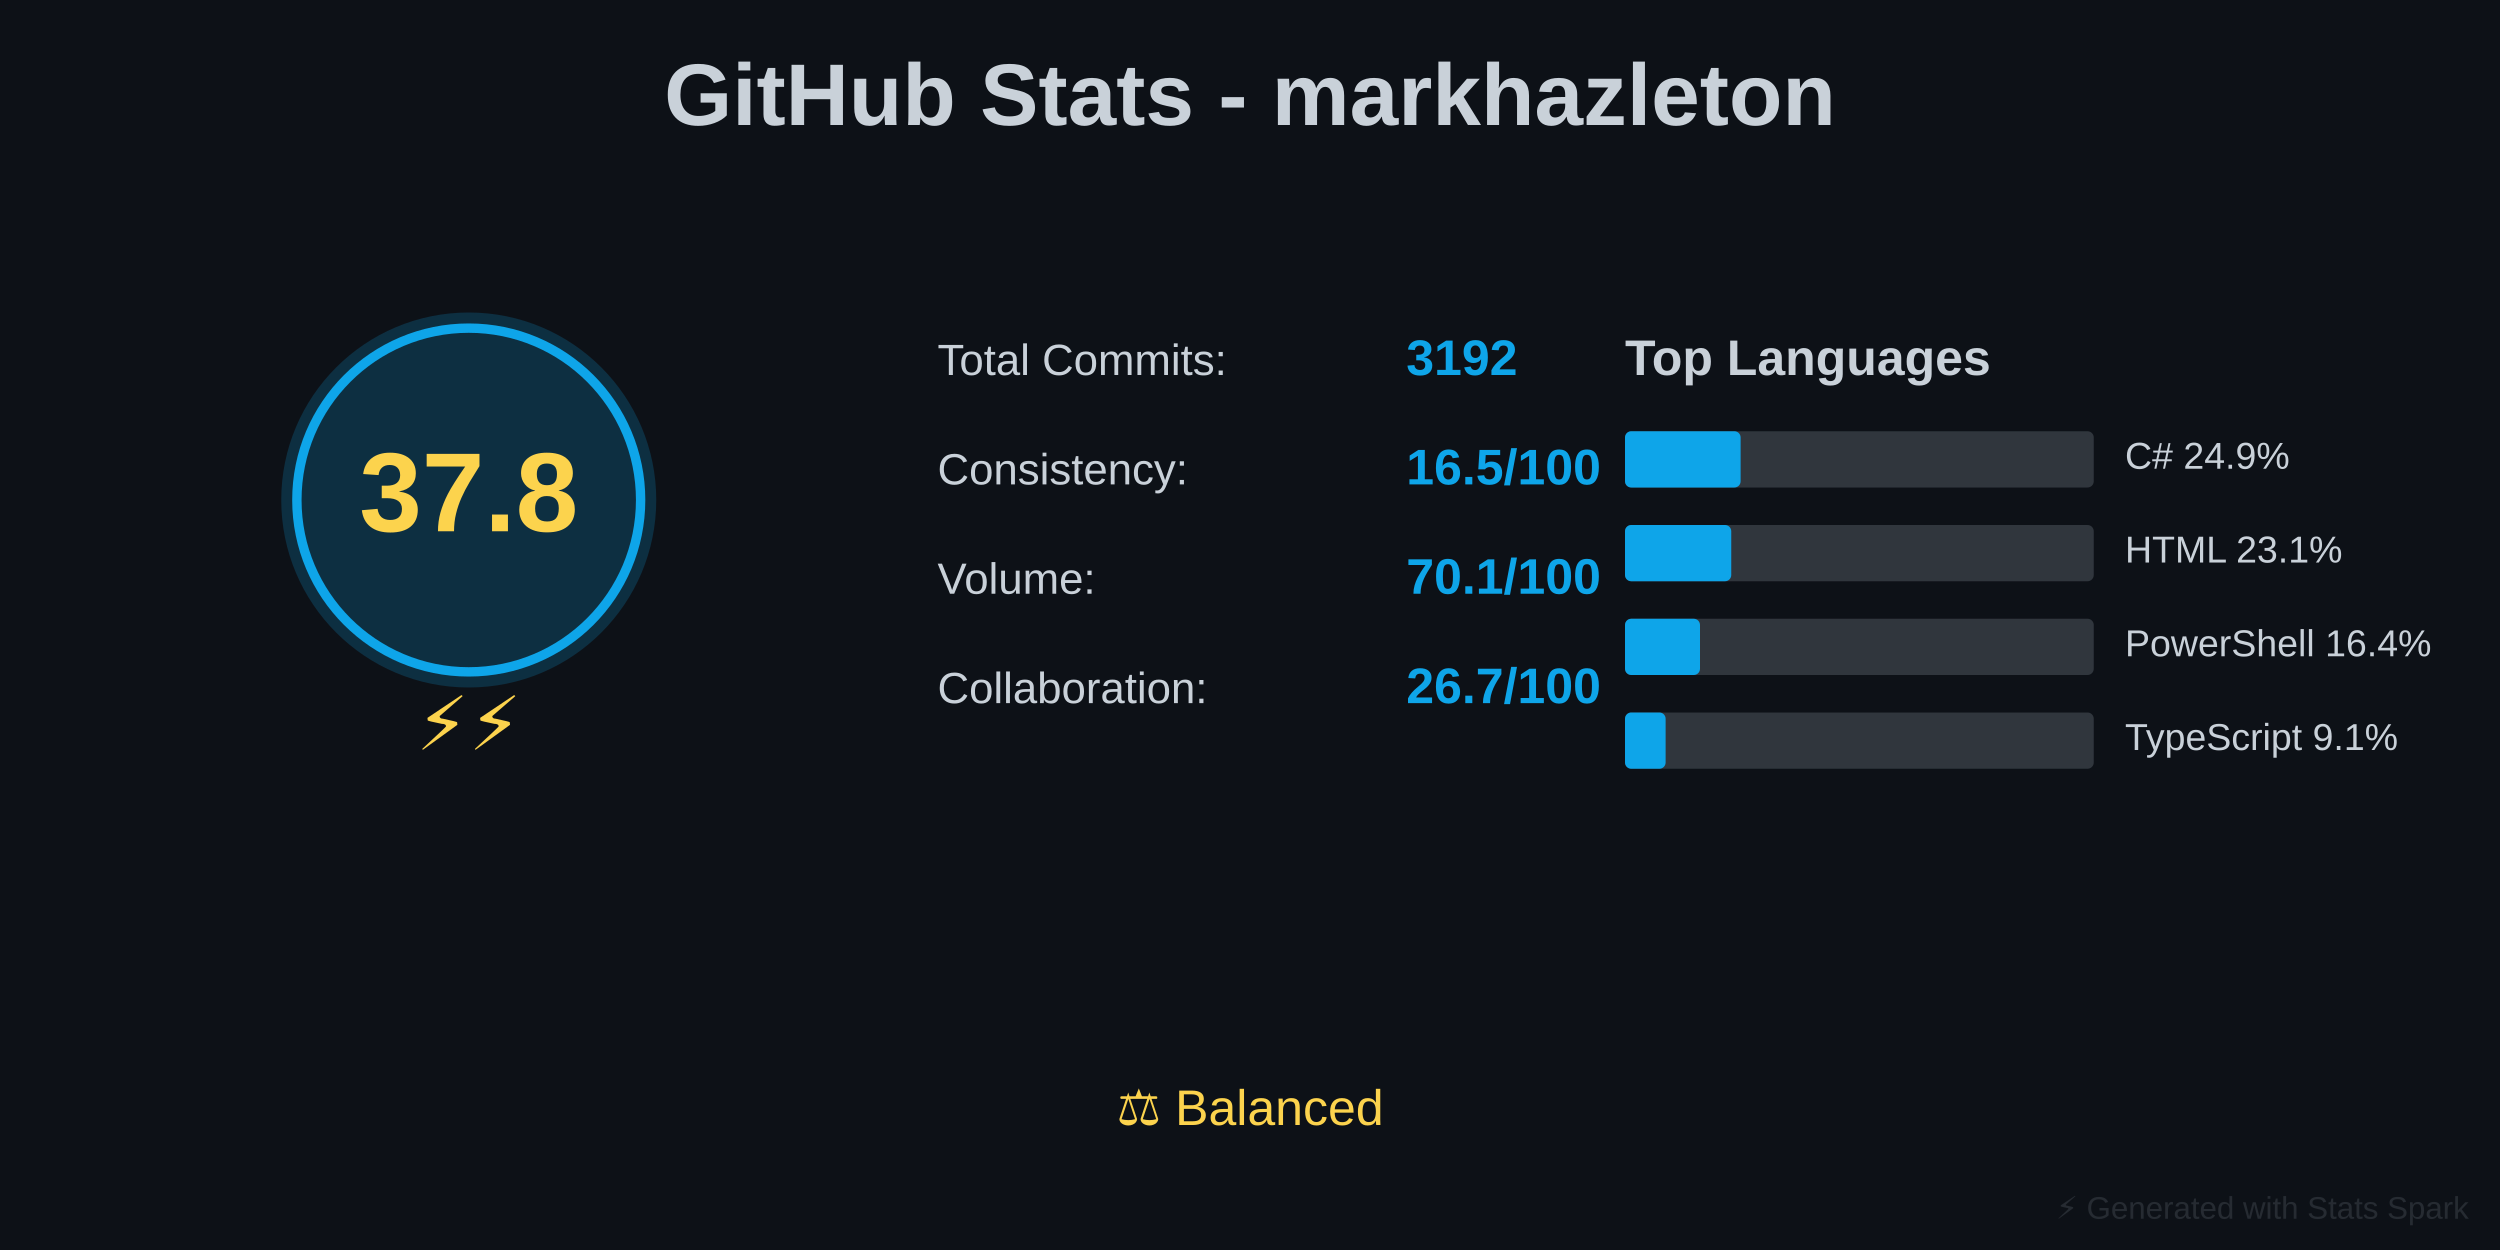
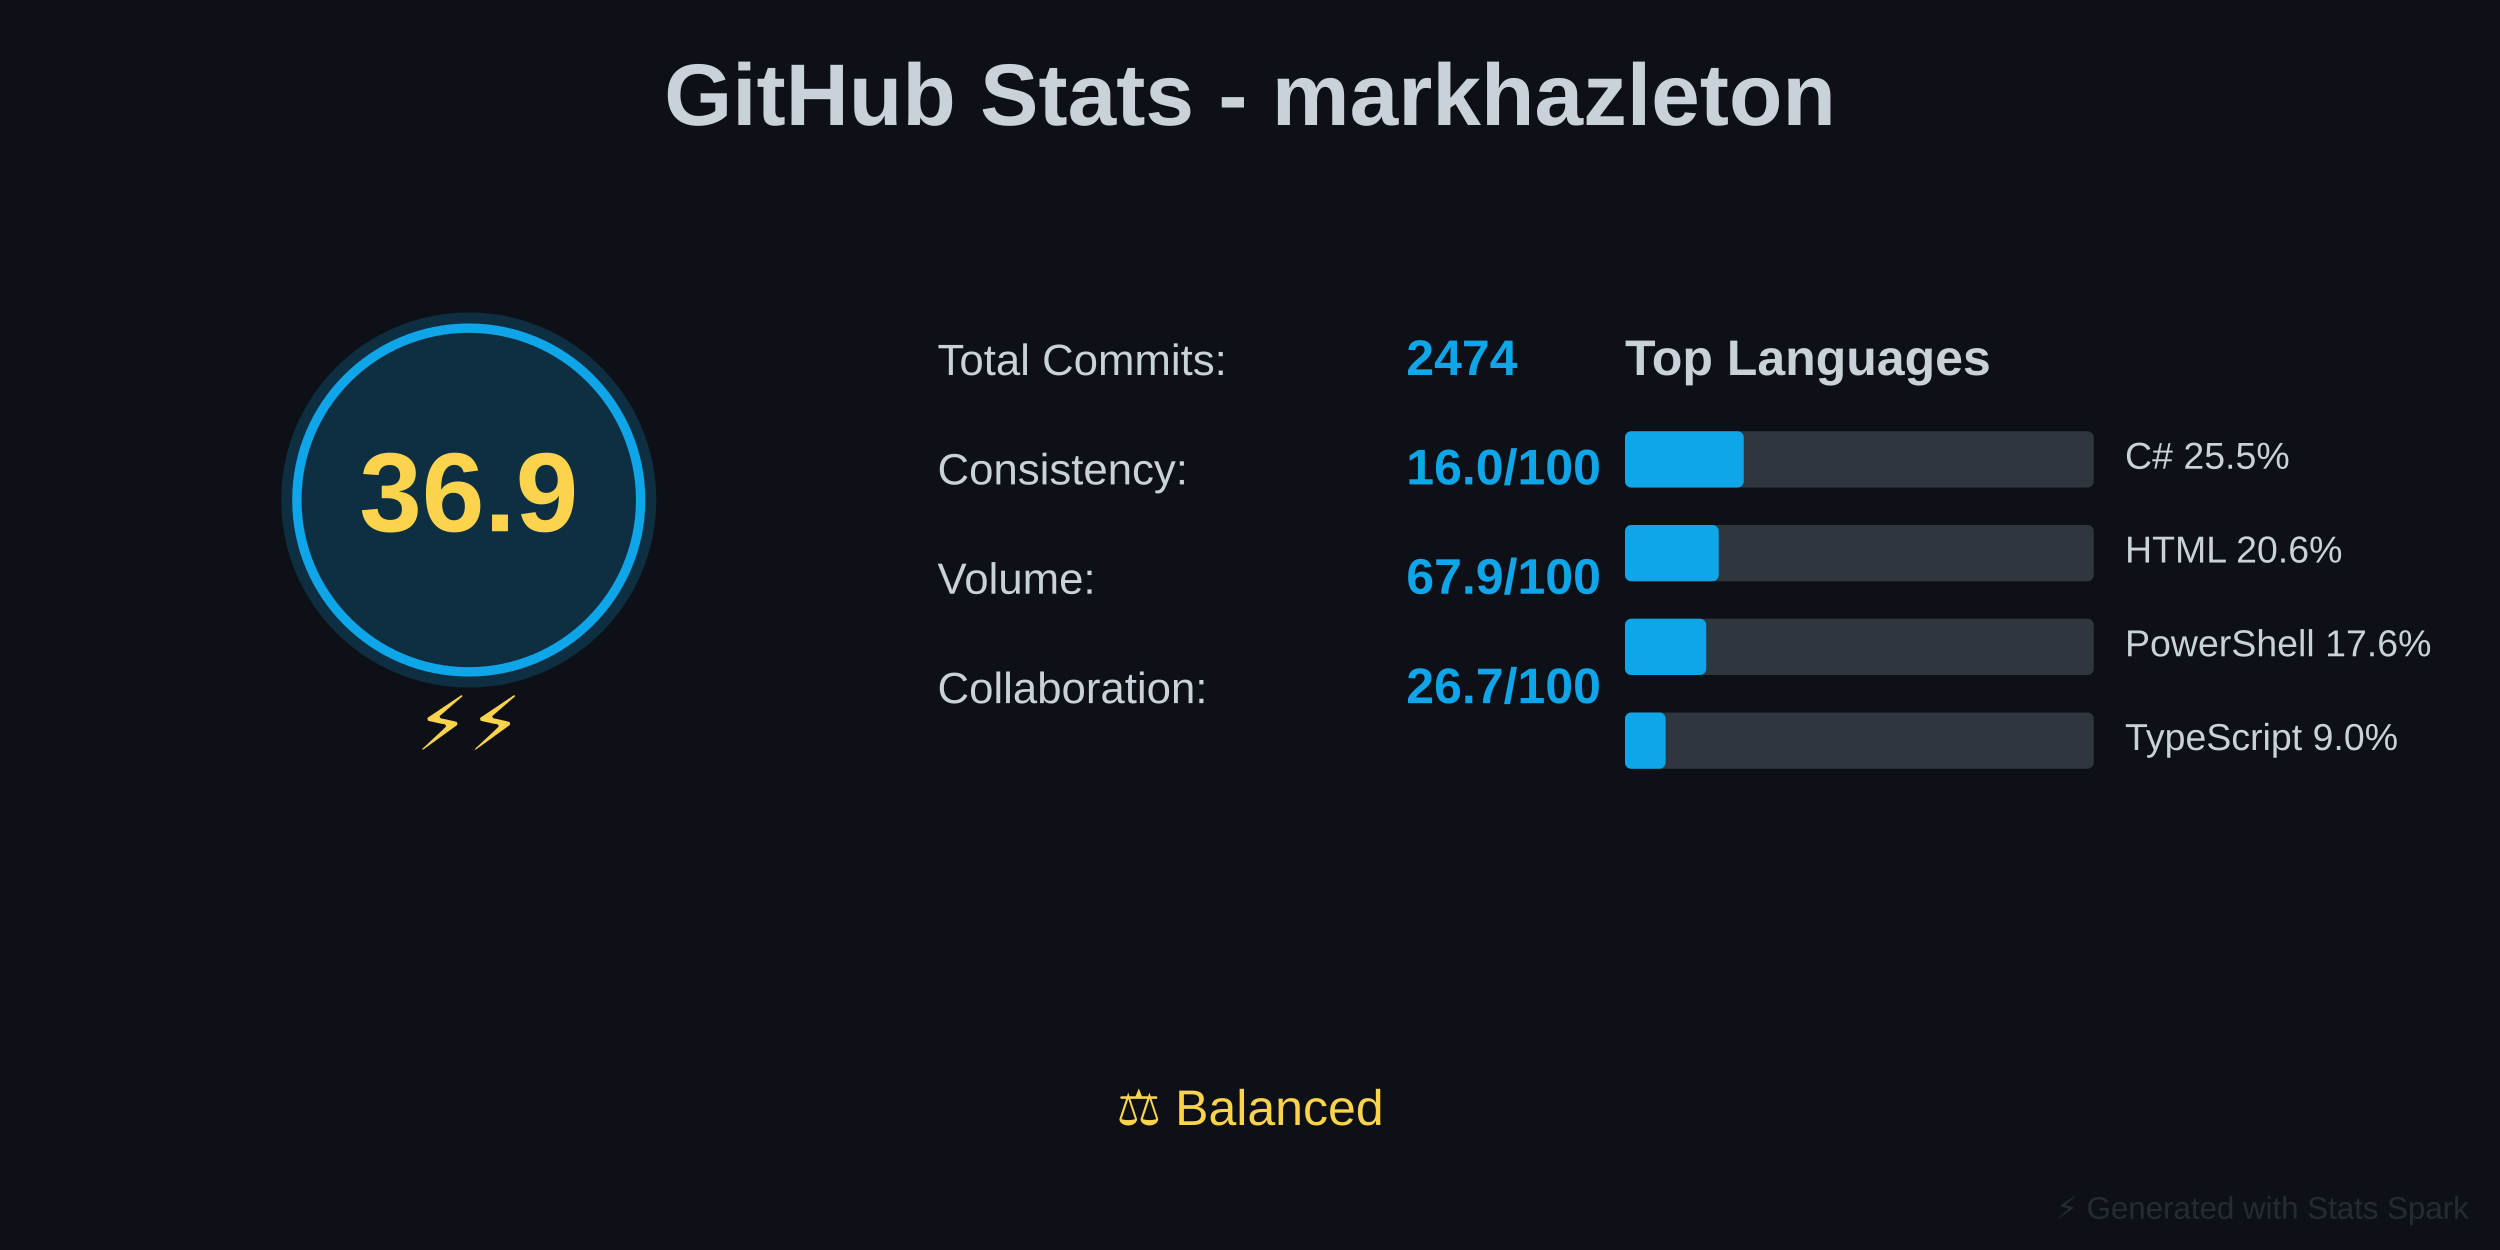
<svg xmlns="http://www.w3.org/2000/svg" baseProfile="full" height="400" version="1.1" width="800">
  <defs />
  <rect fill="#0D1117" height="400" width="800" x="0" y="0" />
  <text fill="#C9D1D9" font-family="Arial, sans-serif" font-size="28px" font-weight="bold" text-anchor="middle" x="400" y="40">GitHub Stats - markhazleton</text>
  <circle cx="150" cy="160" fill="#0EA5E9" opacity="0.2" r="60" />
  <circle cx="150" cy="160" fill="none" r="55" stroke="#0EA5E9" stroke-width="3" />
-   <text fill="#FCD34D" font-family="Arial, sans-serif" font-size="36px" font-weight="bold" text-anchor="middle" x="150" y="170">37.8</text>
+   <text fill="#FCD34D" font-family="Arial, sans-serif" font-size="36px" font-weight="bold" text-anchor="middle" x="150" y="170">36.9</text>
  <text fill="#FCD34D" font-family="Arial, sans-serif" font-size="24px" text-anchor="middle" x="150" y="240">⚡⚡</text>
  <text fill="#C9D1D9" font-family="Arial, sans-serif" font-size="14px" x="300" y="120">Total Commits:</text>
-   <text fill="#0EA5E9" font-family="Arial, sans-serif" font-size="16px" font-weight="bold" x="450" y="120">3192</text>
+   <text fill="#0EA5E9" font-family="Arial, sans-serif" font-size="16px" font-weight="bold" x="450" y="120">2474</text>
  <text fill="#C9D1D9" font-family="Arial, sans-serif" font-size="14px" x="300" y="155">Consistency:</text>
-   <text fill="#0EA5E9" font-family="Arial, sans-serif" font-size="16px" font-weight="bold" x="450" y="155">16.5/100</text>
+   <text fill="#0EA5E9" font-family="Arial, sans-serif" font-size="16px" font-weight="bold" x="450" y="155">16.0/100</text>
  <text fill="#C9D1D9" font-family="Arial, sans-serif" font-size="14px" x="300" y="190">Volume:</text>
-   <text fill="#0EA5E9" font-family="Arial, sans-serif" font-size="16px" font-weight="bold" x="450" y="190">70.1/100</text>
+   <text fill="#0EA5E9" font-family="Arial, sans-serif" font-size="16px" font-weight="bold" x="450" y="190">67.9/100</text>
  <text fill="#C9D1D9" font-family="Arial, sans-serif" font-size="14px" x="300" y="225">Collaboration:</text>
  <text fill="#0EA5E9" font-family="Arial, sans-serif" font-size="16px" font-weight="bold" x="450" y="225">26.7/100</text>
  <text fill="#C9D1D9" font-family="Arial, sans-serif" font-size="16px" font-weight="bold" x="520" y="120">Top Languages</text>
  <rect fill="#30363D" height="18" rx="2" width="150" x="520" y="138" />
-   <rect fill="#0EA5E9" height="18" rx="2" width="37" x="520" y="138" />
-   <text fill="#C9D1D9" font-family="Arial, sans-serif" font-size="12px" x="680" y="150">C# 24.9%</text>
+   <rect fill="#0EA5E9" height="18" rx="2" width="38" x="520" y="138" />
+   <text fill="#C9D1D9" font-family="Arial, sans-serif" font-size="12px" x="680" y="150">C# 25.5%</text>
  <rect fill="#30363D" height="18" rx="2" width="150" x="520" y="168" />
-   <rect fill="#0EA5E9" height="18" rx="2" width="34" x="520" y="168" />
-   <text fill="#C9D1D9" font-family="Arial, sans-serif" font-size="12px" x="680" y="180">HTML 23.1%</text>
+   <rect fill="#0EA5E9" height="18" rx="2" width="30" x="520" y="168" />
+   <text fill="#C9D1D9" font-family="Arial, sans-serif" font-size="12px" x="680" y="180">HTML 20.6%</text>
  <rect fill="#30363D" height="18" rx="2" width="150" x="520" y="198" />
-   <rect fill="#0EA5E9" height="18" rx="2" width="24" x="520" y="198" />
-   <text fill="#C9D1D9" font-family="Arial, sans-serif" font-size="12px" x="680" y="210">PowerShell 16.4%</text>
+   <rect fill="#0EA5E9" height="18" rx="2" width="26" x="520" y="198" />
+   <text fill="#C9D1D9" font-family="Arial, sans-serif" font-size="12px" x="680" y="210">PowerShell 17.6%</text>
  <rect fill="#30363D" height="18" rx="2" width="150" x="520" y="228" />
  <rect fill="#0EA5E9" height="18" rx="2" width="13" x="520" y="228" />
-   <text fill="#C9D1D9" font-family="Arial, sans-serif" font-size="12px" x="680" y="240">TypeScript 9.1%</text>
+   <text fill="#C9D1D9" font-family="Arial, sans-serif" font-size="12px" x="680" y="240">TypeScript 9.0%</text>
  <text fill="#FCD34D" font-family="Arial, sans-serif" font-size="16px" text-anchor="middle" x="400" y="360">⚖️ Balanced</text>
  <text fill="#30363D" font-family="Arial, sans-serif" font-size="10px" opacity="0.7" text-anchor="end" x="790" y="390">⚡ Generated with Stats Spark</text>
</svg>
